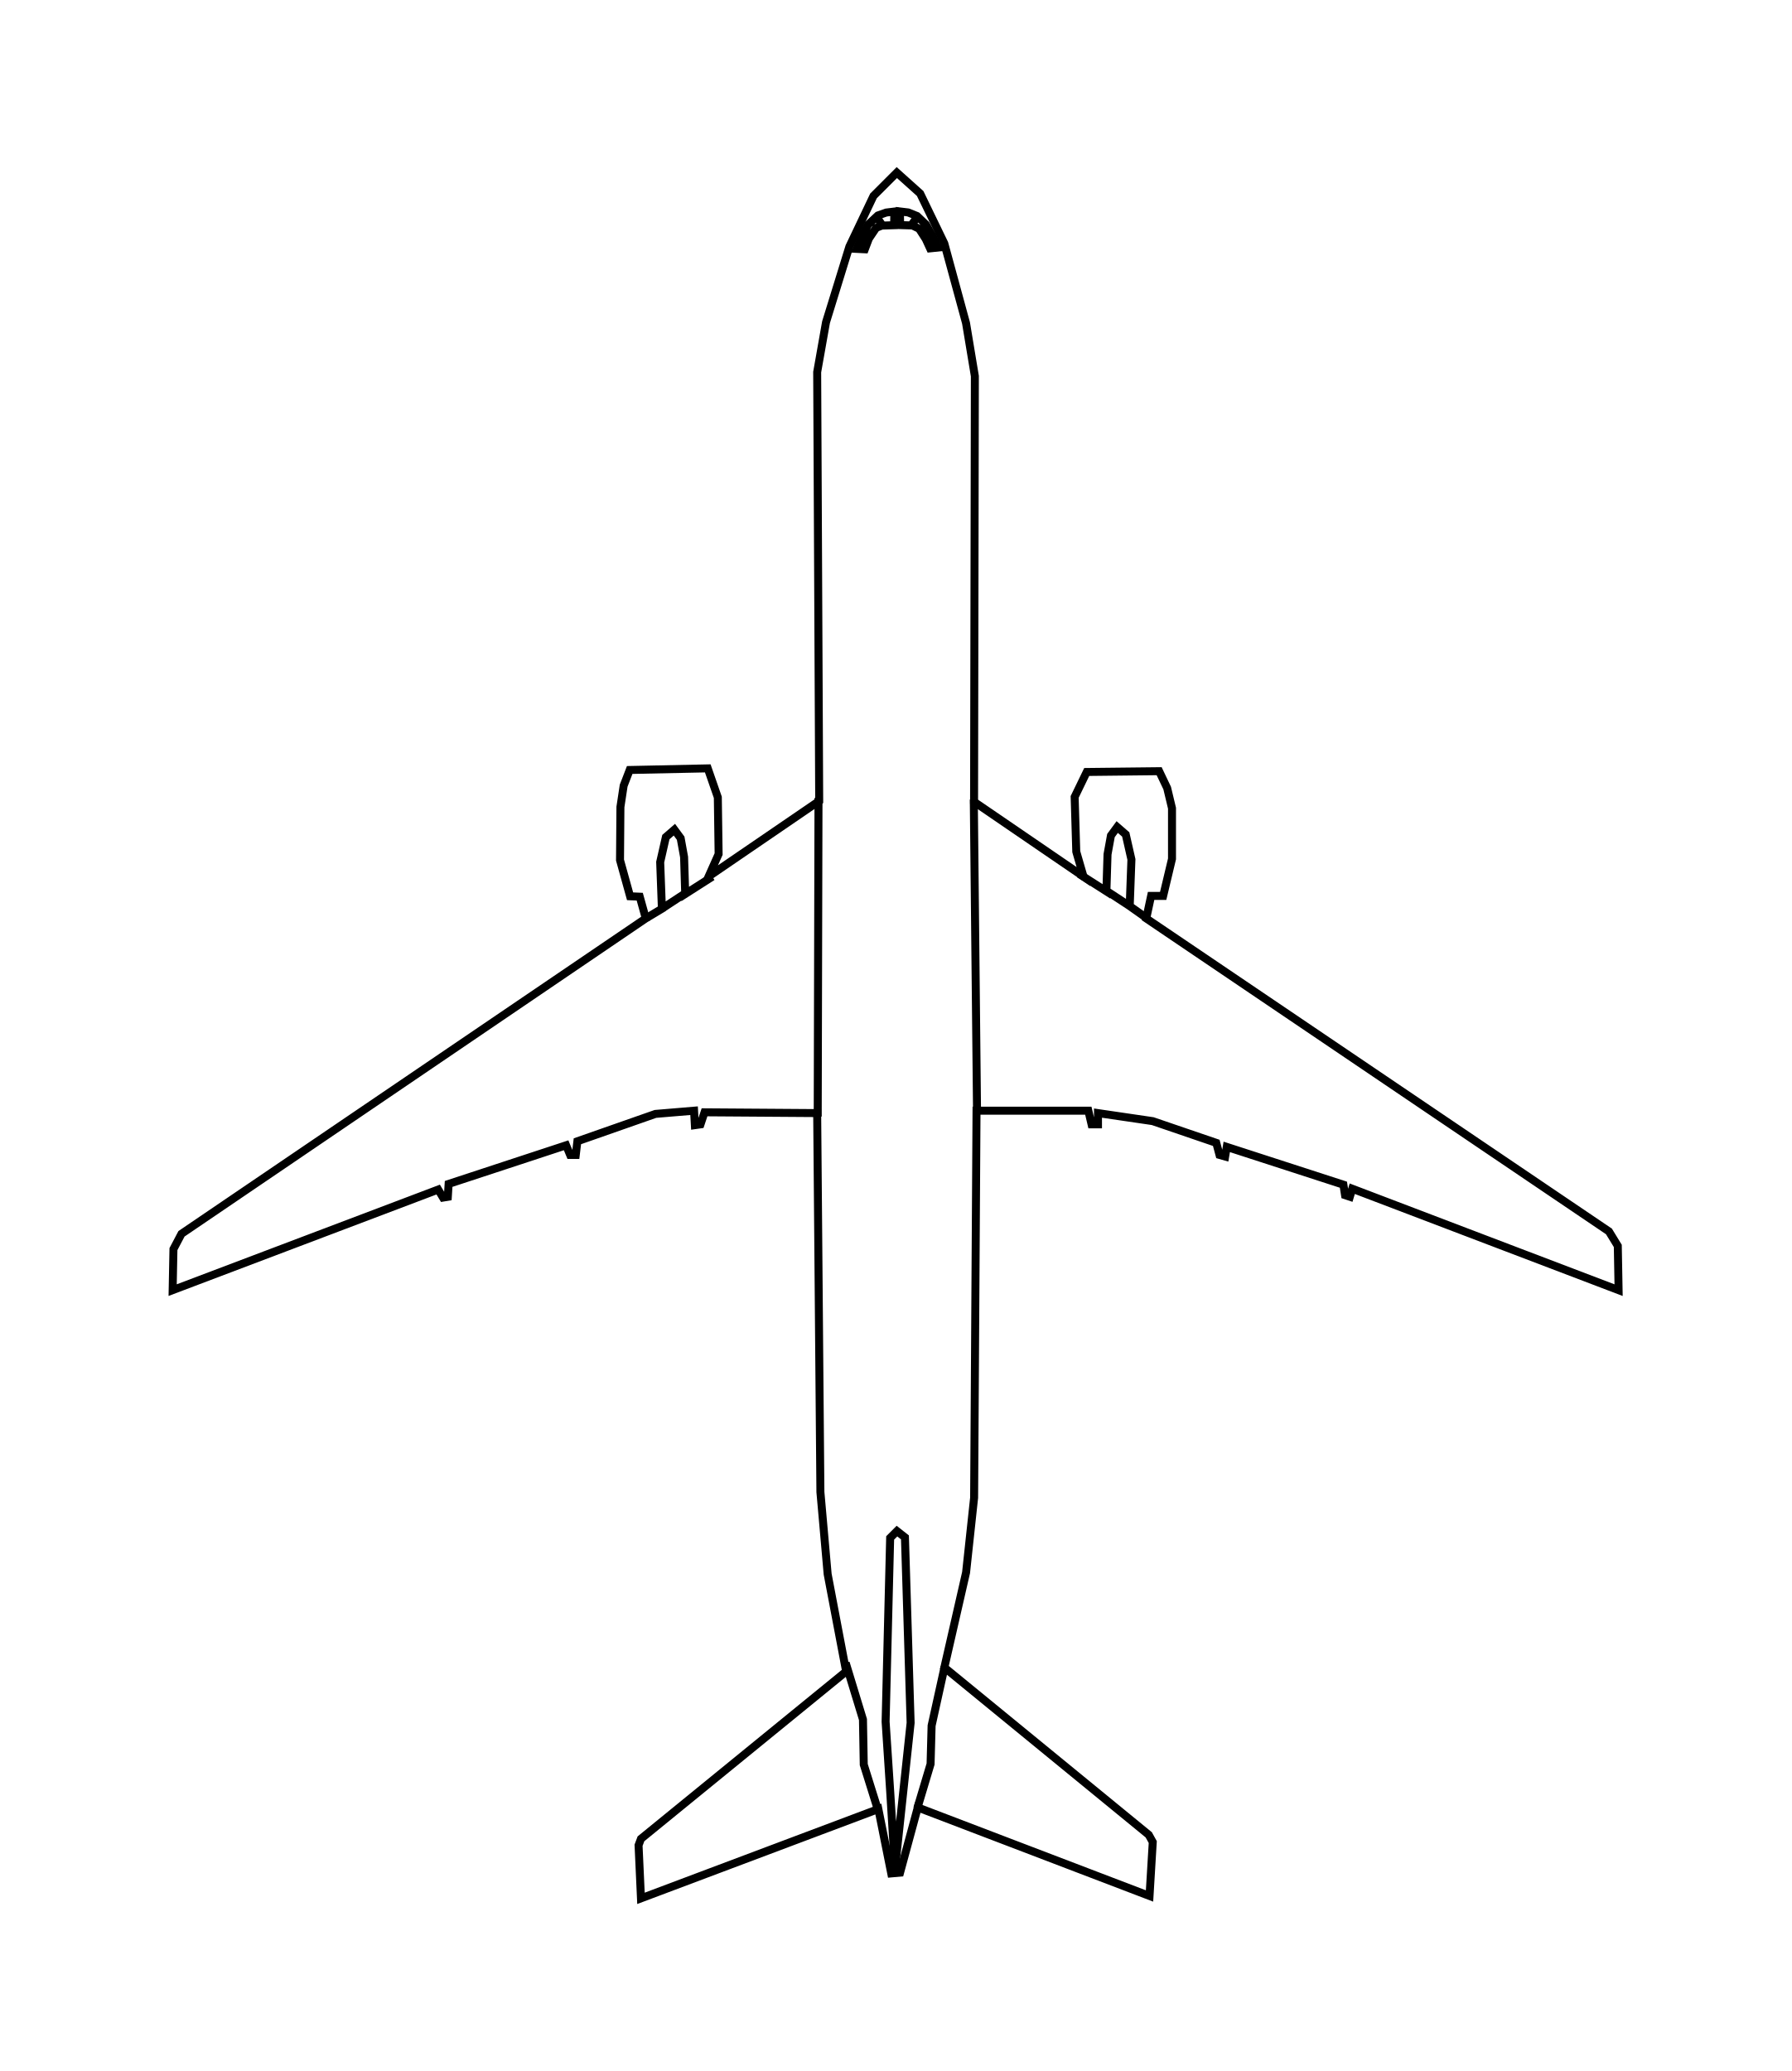
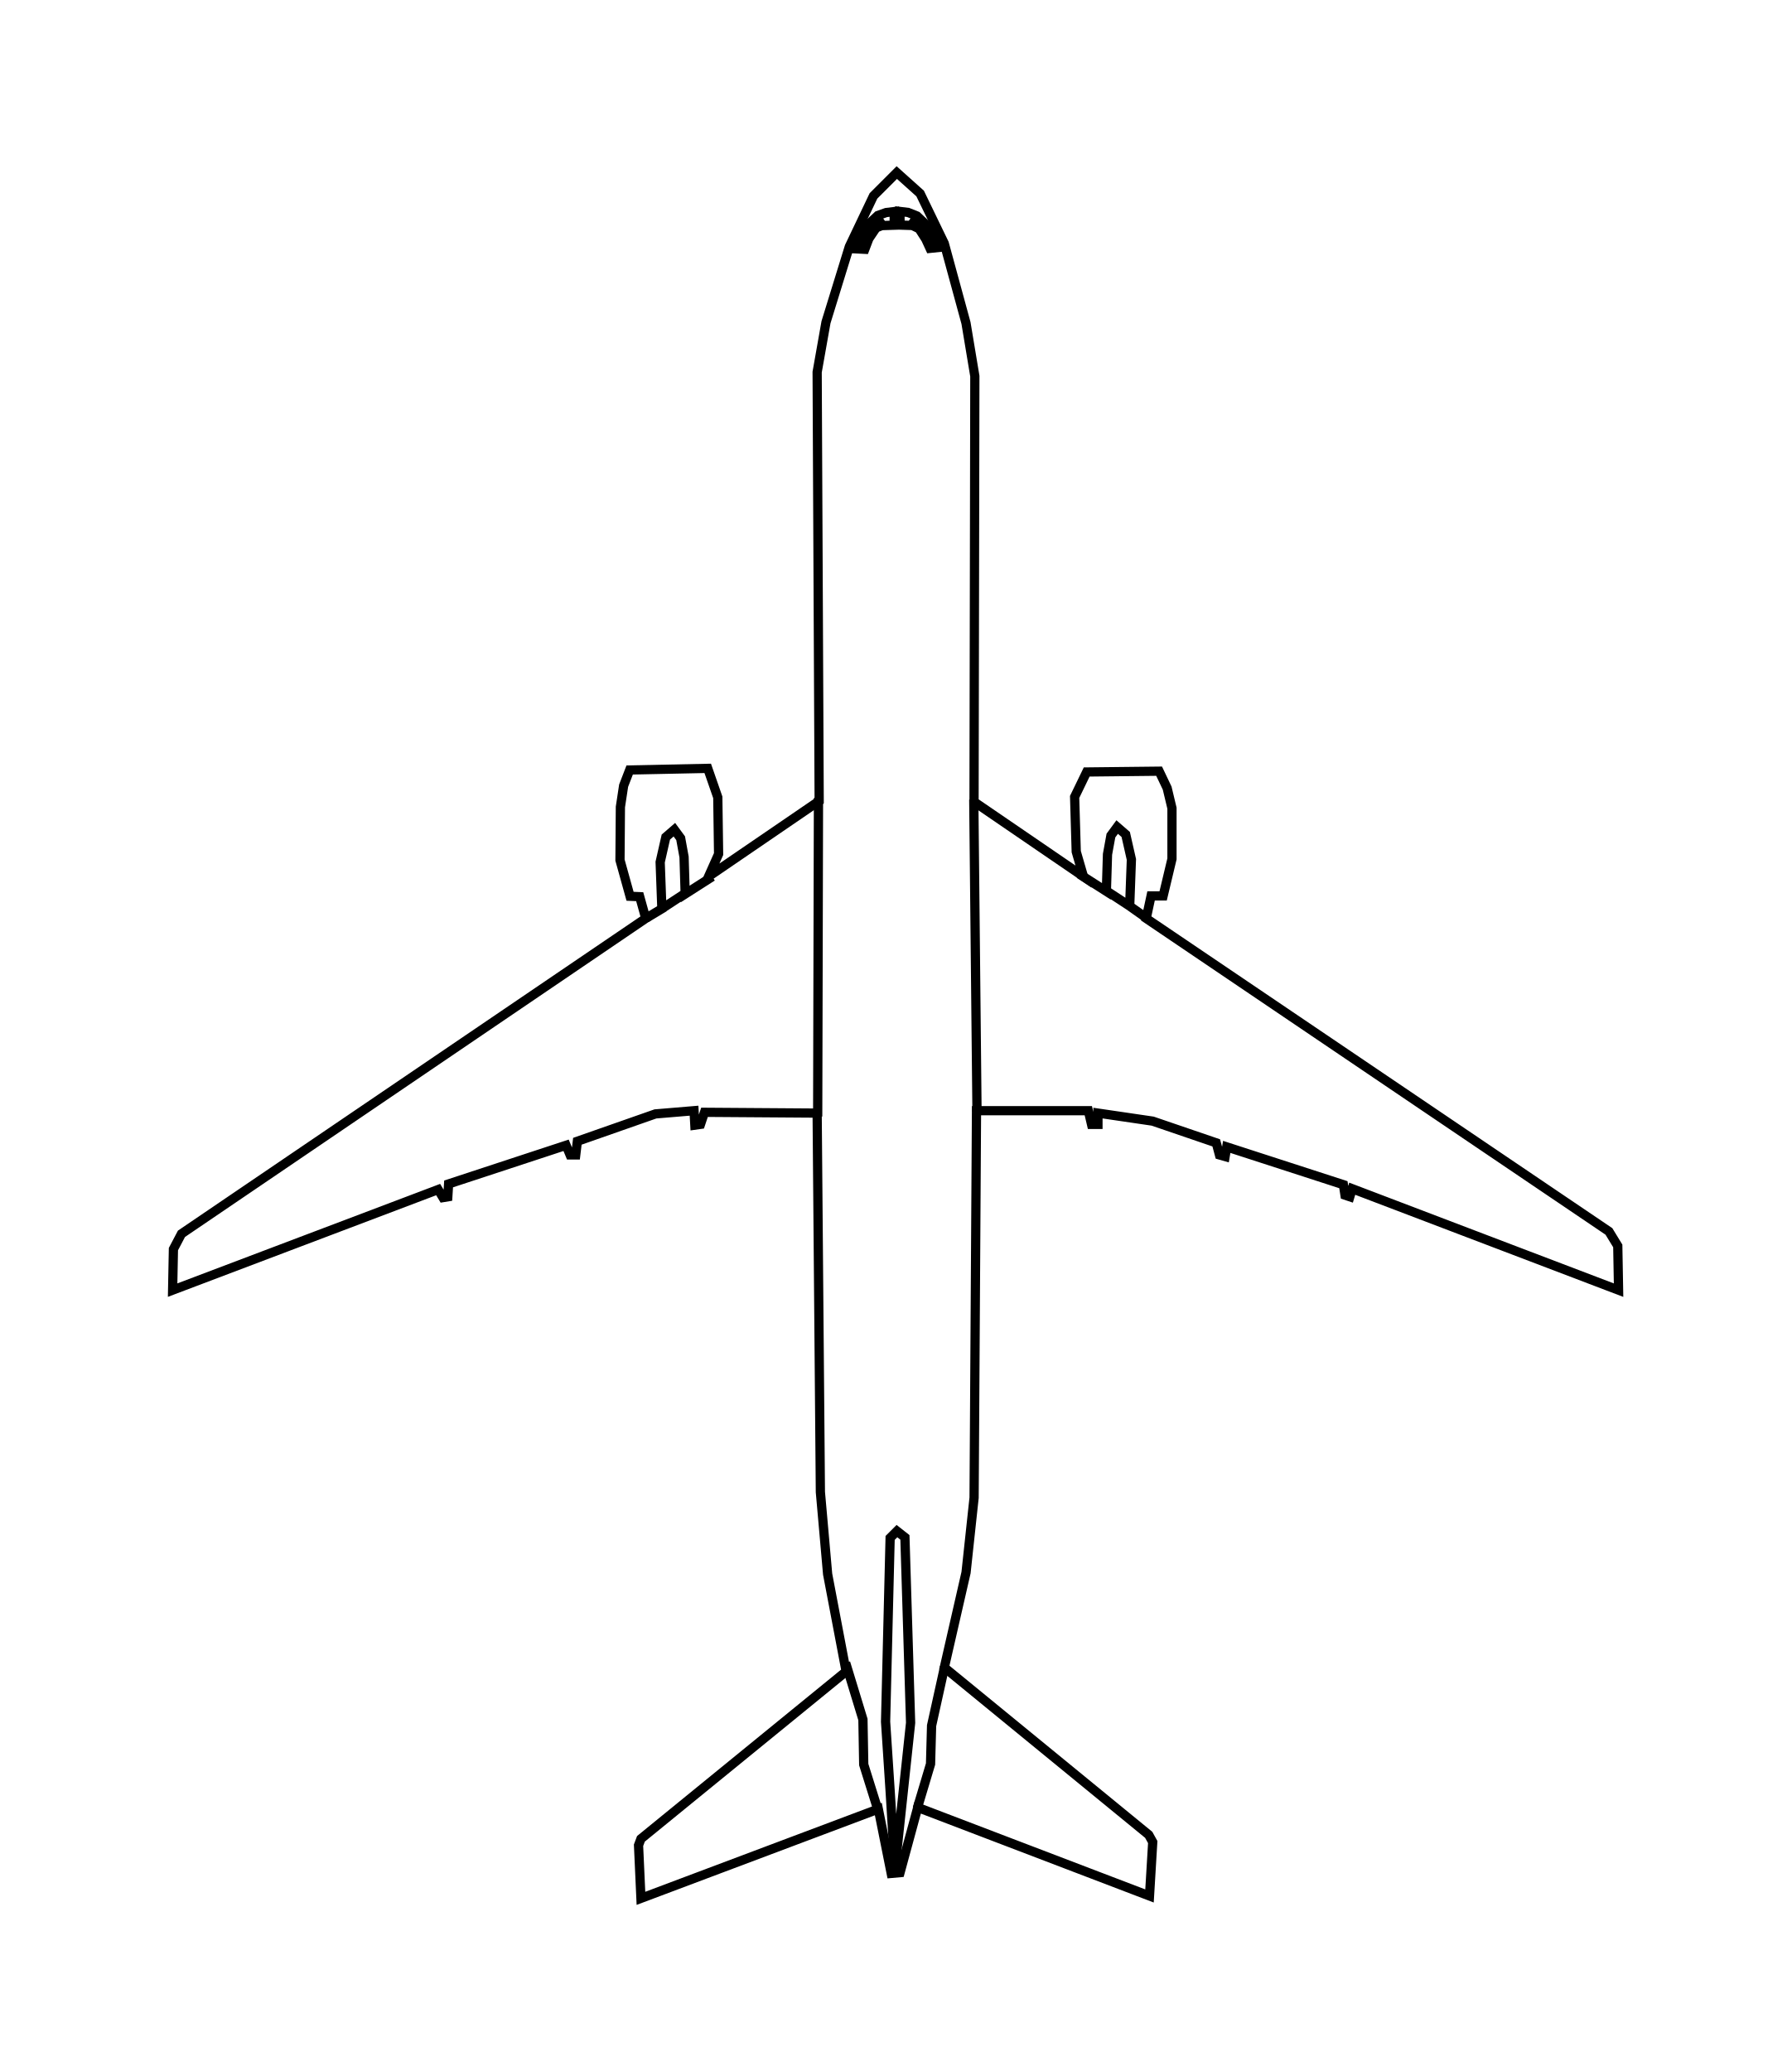
- <svg xmlns="http://www.w3.org/2000/svg" width="156.89" height="181.41" viewBox="-6.765 -7.3 74.368 85.994" version="1.1" id="svg1542">
+ <svg xmlns="http://www.w3.org/2000/svg" width="135.68" height="156.89" viewBox="-6.765 -7.3 74.368 85.994" version="1.1" id="svg1542">
  <defs id="defs1536" />
  <g id="layer3">
-     <path style="fill:none;stroke:#000000;stroke-width:0.331px;stroke-linecap:butt;stroke-linejoin:miter;stroke-opacity:1" d="m 30.469,-0.134 -0.969,0.969 -1.002,2.105 -0.969,3.14 -0.367,2.071 0.084,17.807 -4.594,3.14 0.418,-0.935 -0.033,-2.355 -0.418,-1.203 -3.241,0.067 -0.251,0.651 -0.134,0.885 -0.017,2.205 0.418,1.503 0.401,0.017 0.251,0.902 -19.277,13.096 -0.334,0.635 -0.033,1.704 11.025,-4.176 0.2,0.334 0.2,-0.033 0.033,-0.535 4.878,-1.604 0.167,0.401 h 0.234 l 0.067,-0.568 3.241,-1.136 1.604,-0.134 0.033,0.601 0.234,-0.033 0.167,-0.501 4.677,0.033 0.134,15.735 0.301,3.408 0.768,4.042 -8.519,6.949 -0.1,0.267 0.1,2.205 9.856,-3.708 0.535,2.673 0.367,-0.033 0.735,-2.706 9.622,3.675 0.134,-2.238 -0.167,-0.301 -8.486,-6.949 0.902,-3.942 0.334,-3.107 0.1,-16.07 H 38.42 l 0.134,0.568 h 0.267 v -0.468 l 2.272,0.334 2.639,0.902 0.134,0.501 0.234,0.067 0.067,-0.401 4.844,1.57 0.067,0.434 0.2,0.067 0.1,-0.334 L 60.436,46.271 60.403,44.434 60.035,43.832 40.825,30.836 41.026,29.901 h 0.501 l 0.367,-1.537 v -2.105 l -0.2,-0.835 -0.334,-0.702 -3.007,0.033 -0.501,1.036 0.067,2.272 0.301,1.036 L 33.676,25.992 33.709,8.319 33.342,6.114 32.44,2.806 31.438,0.735 Z" id="path1997" />
+     <path style="fill:none;stroke:#000000;stroke-width:0.383px;stroke-linecap:butt;stroke-linejoin:miter;stroke-opacity:1" d="m 30.469,-0.134 -0.969,0.969 -1.002,2.105 -0.969,3.14 -0.367,2.071 0.084,17.807 -4.594,3.14 0.418,-0.935 -0.033,-2.355 -0.418,-1.203 -3.241,0.067 -0.251,0.651 -0.134,0.885 -0.017,2.205 0.418,1.503 0.401,0.017 0.251,0.902 -19.277,13.096 -0.334,0.635 -0.033,1.704 11.025,-4.176 0.2,0.334 0.2,-0.033 0.033,-0.535 4.878,-1.604 0.167,0.401 h 0.234 l 0.067,-0.568 3.241,-1.136 1.604,-0.134 0.033,0.601 0.234,-0.033 0.167,-0.501 4.677,0.033 0.134,15.735 0.301,3.408 0.768,4.042 -8.519,6.949 -0.1,0.267 0.1,2.205 9.856,-3.708 0.535,2.673 0.367,-0.033 0.735,-2.706 9.622,3.675 0.134,-2.238 -0.167,-0.301 -8.486,-6.949 0.902,-3.942 0.334,-3.107 0.1,-16.07 H 38.42 l 0.134,0.568 h 0.267 v -0.468 l 2.272,0.334 2.639,0.902 0.134,0.501 0.234,0.067 0.067,-0.401 4.844,1.57 0.067,0.434 0.2,0.067 0.1,-0.334 L 60.436,46.271 60.403,44.434 60.035,43.832 40.825,30.836 41.026,29.901 h 0.501 l 0.367,-1.537 v -2.105 l -0.2,-0.835 -0.334,-0.702 -3.007,0.033 -0.501,1.036 0.067,2.272 0.301,1.036 L 33.676,25.992 33.709,8.319 33.342,6.114 32.44,2.806 31.438,0.735 Z" id="path1997" />
  </g>
  <g id="layer9">
-     <path id="path8954" style="fill:none;stroke:#000000;stroke-width:0.332" d="m 30.381,70.414 c 0,-0.638 -0.378,-6.225 -0.378,-6.225 l 0.189,-7.63 0.283,-0.283 0.331,0.26 0.236,7.701 z m 0.937,-2.623 0.552,-1.844 0.043,-1.593 0.54,-2.443 m -2.756,5.98 -0.601,-1.921 -0.033,-1.871 -0.718,-2.355 M 33.799,38.861 33.665,25.899 m -6.481,13.163 0.033,-13.23 m -6.479,4.583 0.969,-0.635 m 18.407,0.527 -0.969,-0.635 m 1.619,1.095 -0.626,-0.443 0.071,-1.937 -0.236,-1.039 -0.354,-0.307 -0.26,0.354 -0.142,0.78 -0.047,1.536 -1.126,-0.72 m -17.967,1.826 0.638,-0.383 -0.071,-1.937 0.236,-1.039 0.354,-0.307 0.26,0.354 0.142,0.78 0.047,1.536 1.126,-0.72 m 8.804,-26.561 0.251,-0.117 m -2.698,0.017 0.159,0.033 m 1.744,-0.423 0.238,-0.32 m -1.649,0.025 0.197,0.279 v 0 m 2.323,0.944 -0.329,0.034 -0.177,-0.384 -0.277,-0.431 -0.278,-0.135 -0.511,-0.016 -0.009,-0.566 0.34,0.041 0.369,0.147 0.369,0.352 0.305,0.532 z m -3.376,0.056 0.338,0.017 0.168,-0.442 0.302,-0.448 0.236,-0.094 0.511,-0.016 0.009,-0.566 -0.34,0.041 -0.344,0.122 -0.403,0.377 -0.263,0.516 z" />
+     <path id="path8954" style="fill:none;stroke:#000000;stroke-width:0.384" d="m 30.381,70.414 c 0,-0.638 -0.378,-6.225 -0.378,-6.225 l 0.189,-7.63 0.283,-0.283 0.331,0.26 0.236,7.701 z m 0.937,-2.623 0.552,-1.844 0.043,-1.593 0.54,-2.443 m -2.756,5.98 -0.601,-1.921 -0.033,-1.871 -0.718,-2.355 M 33.799,38.861 33.665,25.899 m -6.481,13.163 0.033,-13.23 m -6.479,4.583 0.969,-0.635 m 18.407,0.527 -0.969,-0.635 m 1.619,1.095 -0.626,-0.443 0.071,-1.937 -0.236,-1.039 -0.354,-0.307 -0.26,0.354 -0.142,0.78 -0.047,1.536 -1.126,-0.72 m -17.967,1.826 0.638,-0.383 -0.071,-1.937 0.236,-1.039 0.354,-0.307 0.26,0.354 0.142,0.78 0.047,1.536 1.126,-0.72 m 8.804,-26.561 0.251,-0.117 m -2.698,0.017 0.159,0.033 m 1.744,-0.423 0.238,-0.32 m -1.649,0.025 0.197,0.279 v 0 m 2.323,0.944 -0.329,0.034 -0.177,-0.384 -0.277,-0.431 -0.278,-0.135 -0.511,-0.016 -0.009,-0.566 0.34,0.041 0.369,0.147 0.369,0.352 0.305,0.532 z m -3.376,0.056 0.338,0.017 0.168,-0.442 0.302,-0.448 0.236,-0.094 0.511,-0.016 0.009,-0.566 -0.34,0.041 -0.344,0.122 -0.403,0.377 -0.263,0.516 z" />
  </g>
</svg>
